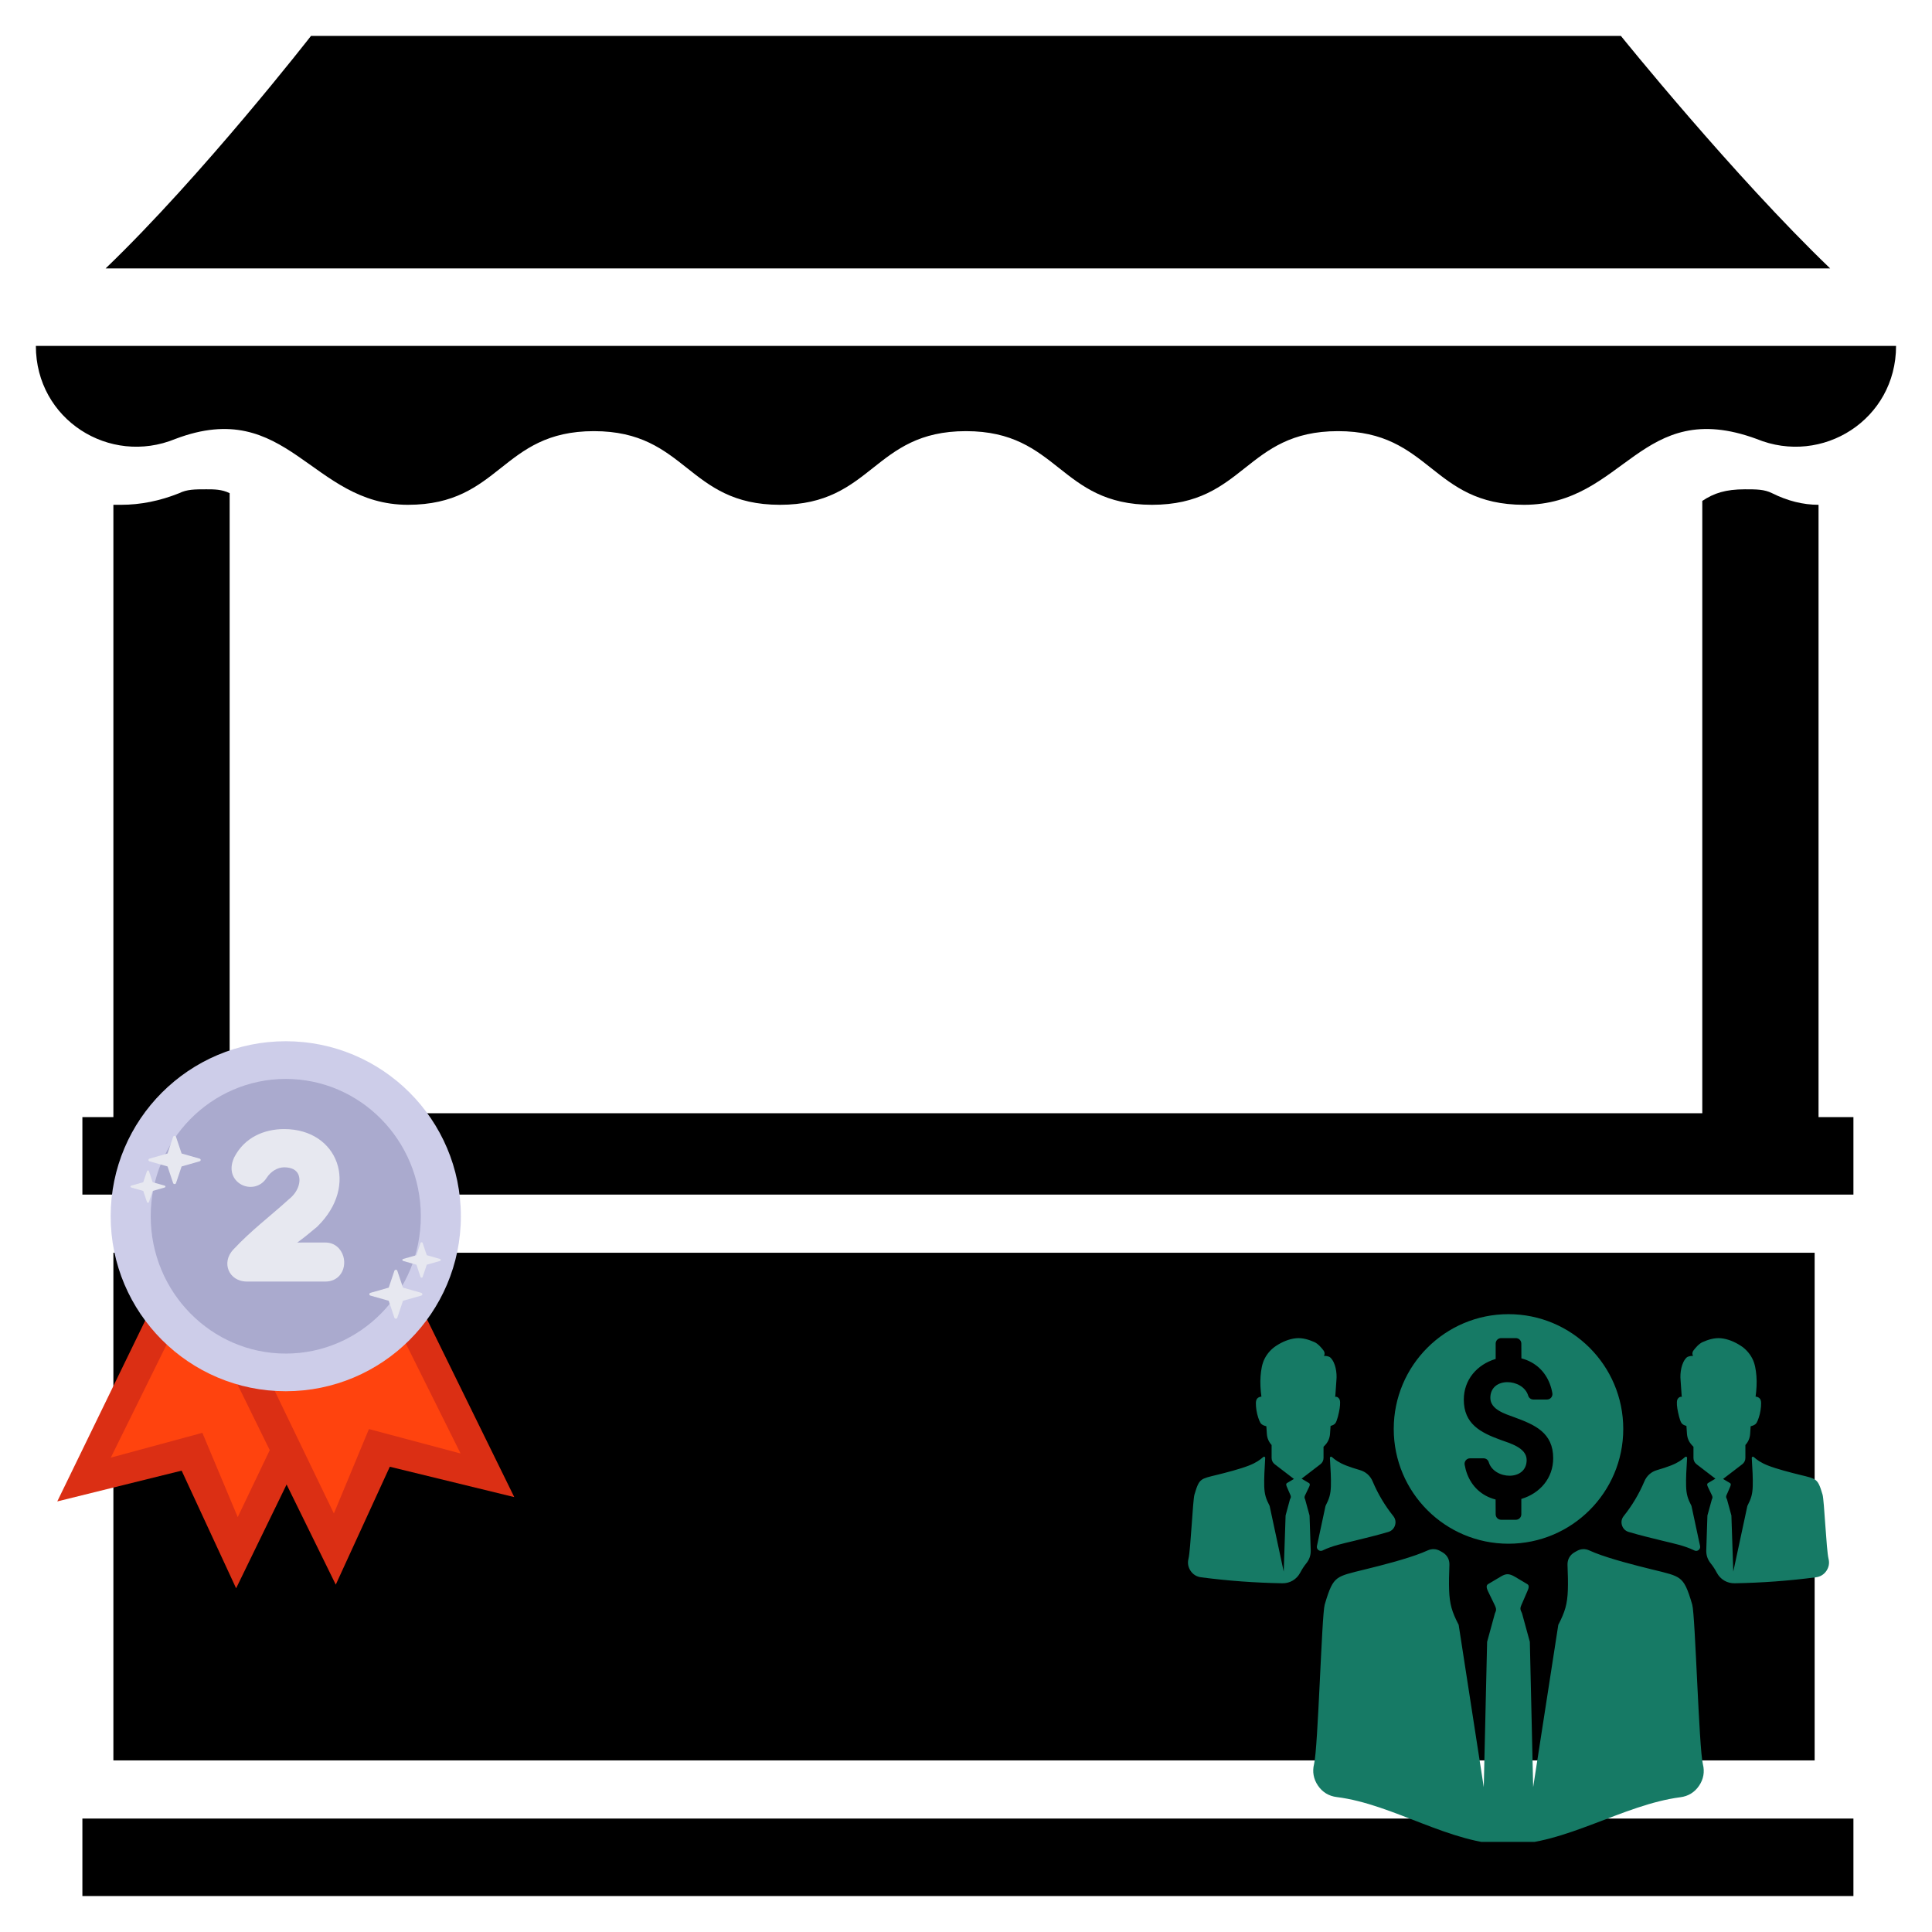
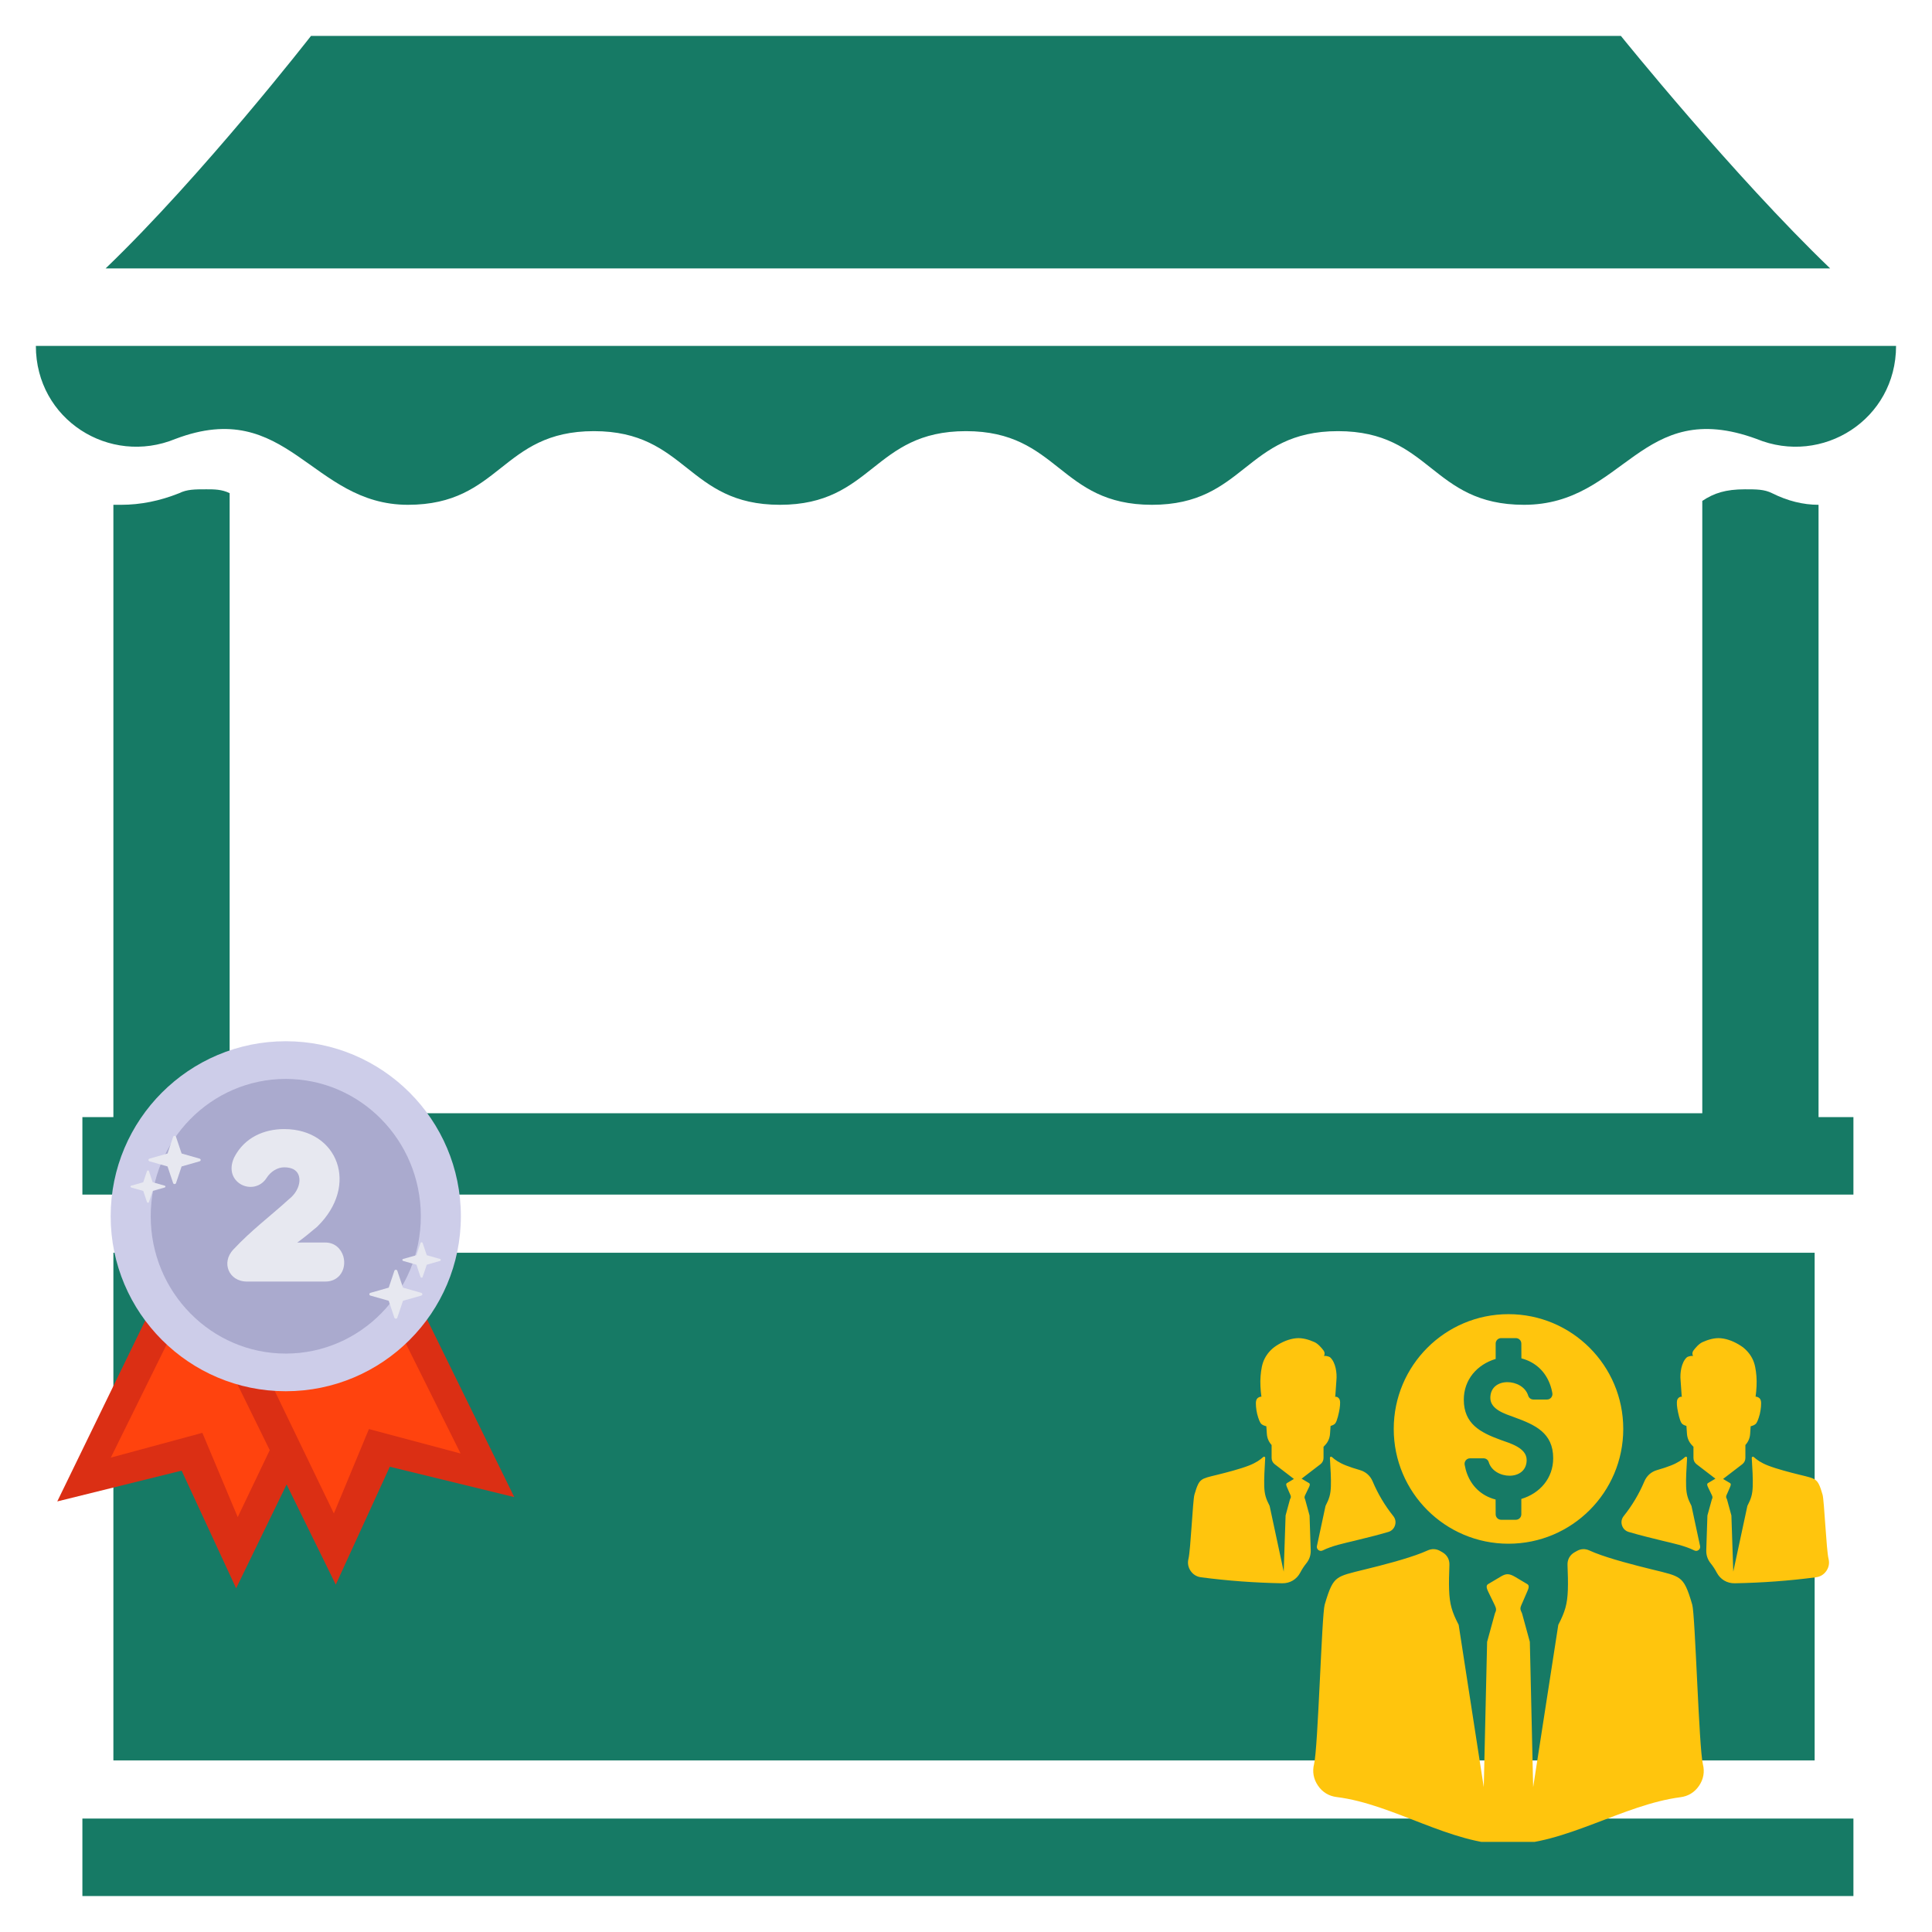
<svg xmlns="http://www.w3.org/2000/svg" width="300" zoomAndPan="magnify" viewBox="0 0 224.88 225" height="300" preserveAspectRatio="xMidYMid meet" version="1.0">
  <defs>
-     <clipPath id="3995cd8f81">
+     <clipPath id="b8cba956bb">
      <path d="M 4.117 40 L 220.754 40 L 220.754 59 L 4.117 59 Z M 4.117 40 " clip-rule="nonzero" />
    </clipPath>
-     <clipPath id="7facb72fa4">
+     <clipPath id="6707faa3a4">
      <path d="M 12 4.18 L 214 4.18 L 214 32 L 12 32 Z M 12 4.18 " clip-rule="nonzero" />
    </clipPath>
-     <clipPath id="d92f62608b">
+     <clipPath id="b4c18ca642">
      <path d="M 9 211 L 216 211 L 216 220.812 L 9 220.812 Z M 9 211 " clip-rule="nonzero" />
    </clipPath>
-     <clipPath id="ab94ca5839">
+     <clipPath id="8fd7e41fa5">
      <path d="M 6.605 145 L 42 145 L 42 184.98 L 6.605 184.98 Z M 6.605 145 " clip-rule="nonzero" />
    </clipPath>
-     <clipPath id="c5d0f27f37">
+     <clipPath id="44cab45383">
      <path d="M 24 145 L 59.828 145 L 59.828 184.98 L 24 184.98 Z M 24 145 " clip-rule="nonzero" />
    </clipPath>
-     <clipPath id="4fd4abe3f1">
+     <clipPath id="2e0b483a33">
      <path d="M 12 121.262 L 54 121.262 L 54 163 L 12 163 Z M 12 121.262 " clip-rule="nonzero" />
    </clipPath>
-     <clipPath id="f625ccad0d">
+     <clipPath id="9ed8ff437b">
      <path d="M 138.223 153.043 L 213 153.043 L 213 214.508 L 138.223 214.508 Z M 138.223 153.043 " clip-rule="nonzero" />
    </clipPath>
  </defs>
-   <path fill="#000000" d="M 23.977 56.984 C 22.621 56.984 21.719 56.984 20.816 57.434 C 18.559 58.336 16.305 58.789 14.047 58.789 C 13.594 58.789 13.594 58.789 13.145 58.789 L 13.145 130.098 L 9.535 130.098 L 9.535 139.125 L 215.789 139.125 L 215.789 130.098 L 211.727 130.098 L 211.727 58.789 C 209.922 58.789 208.117 58.336 206.309 57.434 C 205.406 56.984 204.504 56.984 203.152 56.984 C 200.895 56.984 199.539 57.434 198.188 58.336 L 198.188 129.645 L 26.684 129.645 L 26.684 57.434 C 25.781 56.984 24.879 56.984 23.977 56.984 Z M 23.977 56.984 " fill-opacity="1" fill-rule="nonzero" />
-   <g clip-path="url(#3995cd8f81)">
-     <path fill="#000000" d="M 4.117 40.285 C 4.117 48.859 12.691 54.273 20.367 51.117 C 33.453 46.152 36.16 58.789 47.445 58.789 C 58.277 58.789 58.277 50.211 69.109 50.211 C 79.941 50.211 79.941 58.789 90.773 58.789 C 101.602 58.789 101.602 50.211 112.434 50.211 C 123.266 50.211 123.266 58.789 134.098 58.789 C 144.93 58.789 144.93 50.211 155.762 50.211 C 166.594 50.211 166.594 58.789 177.426 58.789 C 189.16 58.789 190.965 46.152 204.504 51.117 C 212.176 54.273 220.754 48.859 220.754 40.285 Z M 4.117 40.285 " fill-opacity="1" fill-rule="nonzero" />
+   <path fill="#167a65" d="M 23.977 56.984 C 22.621 56.984 21.719 56.984 20.816 57.434 C 18.559 58.336 16.305 58.789 14.047 58.789 C 13.594 58.789 13.594 58.789 13.145 58.789 L 13.145 130.098 L 9.535 130.098 L 9.535 139.125 L 215.789 139.125 L 215.789 130.098 L 211.727 130.098 L 211.727 58.789 C 209.922 58.789 208.117 58.336 206.309 57.434 C 205.406 56.984 204.504 56.984 203.152 56.984 C 200.895 56.984 199.539 57.434 198.188 58.336 L 198.188 129.645 L 26.684 129.645 L 26.684 57.434 C 25.781 56.984 24.879 56.984 23.977 56.984 Z M 23.977 56.984 " fill-opacity="1" fill-rule="nonzero" />
+   <g clip-path="url(#b8cba956bb)">
+     <path fill="#167a65" d="M 4.117 40.285 C 4.117 48.859 12.691 54.273 20.367 51.117 C 33.453 46.152 36.16 58.789 47.445 58.789 C 58.277 58.789 58.277 50.211 69.109 50.211 C 79.941 50.211 79.941 58.789 90.773 58.789 C 101.602 58.789 101.602 50.211 112.434 50.211 C 123.266 50.211 123.266 58.789 134.098 58.789 C 144.93 58.789 144.93 50.211 155.762 50.211 C 166.594 50.211 166.594 58.789 177.426 58.789 C 189.16 58.789 190.965 46.152 204.504 51.117 C 212.176 54.273 220.754 48.859 220.754 40.285 Z M 4.117 40.285 " fill-opacity="1" fill-rule="nonzero" />
  </g>
-   <g clip-path="url(#7facb72fa4)">
-     <path fill="#000000" d="M 36.16 4.18 C 36.16 4.18 23.523 20.426 12.242 31.258 L 213.078 31.258 C 201.797 20.426 188.707 4.18 188.707 4.18 Z M 36.16 4.18 " fill-opacity="1" fill-rule="nonzero" />
+   <g clip-path="url(#6707faa3a4)">
+     <path fill="#167a65" d="M 36.16 4.18 C 36.16 4.18 23.523 20.426 12.242 31.258 L 213.078 31.258 C 201.797 20.426 188.707 4.18 188.707 4.18 Z M 36.16 4.18 " fill-opacity="1" fill-rule="nonzero" />
  </g>
-   <g clip-path="url(#d92f62608b)">
-     <path fill="#000000" d="M 9.535 211.785 L 215.789 211.785 L 215.789 220.812 L 9.535 220.812 Z M 9.535 211.785 " fill-opacity="1" fill-rule="nonzero" />
+   <g clip-path="url(#b4c18ca642)">
+     <path fill="#167a65" d="M 9.535 211.785 L 215.789 211.785 L 215.789 220.812 L 9.535 220.812 Z M 9.535 211.785 " fill-opacity="1" fill-rule="nonzero" />
  </g>
-   <path fill="#000000" d="M 13.145 145.895 L 211.273 145.895 L 211.273 205.016 L 13.145 205.016 Z M 13.145 145.895 " fill-opacity="1" fill-rule="nonzero" />
-   <g clip-path="url(#ab94ca5839)">
+   <path fill="#167a65" d="M 13.145 145.895 L 211.273 145.895 L 211.273 205.016 L 13.145 205.016 Z M 13.145 145.895 " fill-opacity="1" fill-rule="nonzero" />
+   <g clip-path="url(#8fd7e41fa5)">
    <path fill="#db2f14" d="M 20.695 145.887 L 41.523 156.008 L 27.438 184.973 L 21.094 171.27 L 6.609 174.855 L 20.695 145.887 " fill-opacity="1" fill-rule="evenodd" />
  </g>
  <path fill="#ff430e" d="M 23.746 147.656 L 38.266 154.43 L 27.625 176.684 L 23.508 166.867 L 12.844 169.754 L 23.746 147.656 " fill-opacity="1" fill-rule="evenodd" />
-   <g clip-path="url(#c5d0f27f37)">
+   <g clip-path="url(#44cab45383)">
    <path fill="#db2f14" d="M 45.641 145.438 L 24.848 155.629 L 39.043 184.547 L 45.336 170.816 L 59.832 174.352 L 45.641 145.438 " fill-opacity="1" fill-rule="evenodd" />
  </g>
  <path fill="#ff430e" d="M 42.598 147.215 L 28.102 154.043 L 38.824 176.258 L 42.906 166.426 L 53.578 169.273 L 42.598 147.215 " fill-opacity="1" fill-rule="evenodd" />
-   <g clip-path="url(#4fd4abe3f1)">
+   <g clip-path="url(#2e0b483a33)">
    <path fill="#cdcde9" d="M 33.219 121.262 C 44.477 121.262 53.613 130.395 53.613 141.645 C 53.613 152.891 44.477 162.023 33.219 162.023 C 21.965 162.023 12.828 152.891 12.828 141.645 C 12.828 130.395 21.965 121.262 33.219 121.262 " fill-opacity="1" fill-rule="evenodd" />
  </g>
  <path fill="#aaaace" d="M 33.219 125.652 C 41.902 125.652 48.949 132.816 48.949 141.645 C 48.949 150.469 41.902 157.637 33.219 157.637 C 24.539 157.637 17.492 150.469 17.492 141.645 C 17.492 132.816 24.539 125.652 33.219 125.652 " fill-opacity="1" fill-rule="evenodd" />
  <path fill="#e7e8f0" d="M 20.102 132.395 C 20.125 132.328 20.191 132.281 20.27 132.281 C 20.348 132.281 20.418 132.328 20.438 132.395 L 21.09 134.336 L 23.188 134.934 C 23.262 134.953 23.312 135.016 23.312 135.09 C 23.312 135.16 23.262 135.223 23.188 135.246 L 21.09 135.844 L 20.438 137.781 C 20.418 137.852 20.348 137.898 20.27 137.898 C 20.191 137.898 20.125 137.852 20.102 137.781 L 19.453 135.844 L 17.352 135.246 C 17.277 135.223 17.227 135.16 17.227 135.09 C 17.227 135.016 17.277 134.953 17.352 134.934 L 19.453 134.336 L 20.102 132.395 " fill-opacity="1" fill-rule="evenodd" />
  <path fill="#e7e8f0" d="M 45.871 147.992 C 45.895 147.922 45.961 147.875 46.039 147.875 C 46.121 147.875 46.188 147.922 46.211 147.992 L 46.871 149.957 L 49.004 150.566 C 49.078 150.586 49.129 150.652 49.129 150.723 C 49.129 150.797 49.078 150.859 49.004 150.883 L 46.871 151.488 L 46.211 153.457 C 46.188 153.527 46.121 153.574 46.039 153.574 C 45.961 153.574 45.895 153.527 45.871 153.457 L 45.211 151.488 L 43.078 150.883 C 43.004 150.859 42.953 150.797 42.953 150.723 C 42.953 150.652 43.004 150.586 43.078 150.566 L 45.211 149.957 L 45.871 147.992 " fill-opacity="1" fill-rule="evenodd" />
-   <path fill="#e7e8f0" d="M 17.059 136.383 C 17.074 136.336 17.117 136.305 17.172 136.305 C 17.223 136.305 17.27 136.336 17.285 136.383 L 17.719 137.684 L 19.129 138.082 C 19.18 138.098 19.211 138.141 19.211 138.188 C 19.211 138.238 19.18 138.277 19.129 138.293 L 17.719 138.695 L 17.285 139.996 C 17.27 140.043 17.223 140.074 17.172 140.074 C 17.117 140.074 17.074 140.043 17.059 139.996 L 16.621 138.695 L 15.211 138.293 C 15.164 138.277 15.129 138.238 15.129 138.188 C 15.129 138.141 15.164 138.098 15.211 138.082 L 16.621 137.684 L 17.059 136.383 " fill-opacity="1" fill-rule="evenodd" />
+   <path fill="#e7e8f0" d="M 17.059 136.383 C 17.074 136.336 17.117 136.305 17.172 136.305 C 17.223 136.305 17.27 136.336 17.285 136.383 L 17.719 137.684 L 19.129 138.086 C 19.18 138.098 19.211 138.141 19.211 138.188 C 19.211 138.238 19.18 138.277 19.129 138.293 L 17.719 138.695 L 17.285 139.996 C 17.27 140.043 17.223 140.074 17.172 140.074 C 17.117 140.074 17.074 140.043 17.059 139.996 L 16.621 138.695 L 15.211 138.293 C 15.164 138.277 15.129 138.238 15.129 138.188 C 15.129 138.141 15.164 138.098 15.211 138.086 L 16.621 137.684 L 17.059 136.383 " fill-opacity="1" fill-rule="evenodd" />
  <path fill="#e7e8f0" d="M 48.914 144.75 C 48.93 144.703 48.98 144.668 49.039 144.668 C 49.094 144.668 49.145 144.703 49.16 144.75 L 49.641 146.18 L 51.184 146.617 C 51.238 146.633 51.277 146.68 51.277 146.734 C 51.277 146.785 51.238 146.832 51.184 146.848 L 49.641 147.289 L 49.16 148.715 C 49.145 148.766 49.094 148.801 49.039 148.801 C 48.98 148.801 48.93 148.766 48.914 148.715 L 48.438 147.289 L 46.891 146.848 C 46.836 146.832 46.797 146.785 46.797 146.734 C 46.797 146.68 46.836 146.633 46.891 146.617 L 48.438 146.18 L 48.914 144.75 " fill-opacity="1" fill-rule="evenodd" />
  <path fill="#e7e8f0" d="M 27.129 145.504 C 26.375 146.293 26.27 147.223 26.57 147.945 C 26.875 148.676 27.617 149.25 28.715 149.25 L 37.824 149.25 C 38.57 149.25 39.113 148.961 39.477 148.555 C 40.004 147.969 40.152 147.082 39.922 146.309 C 39.656 145.426 38.926 144.703 37.824 144.703 L 35.102 144.703 C 34.922 144.703 34.738 144.707 34.551 144.715 C 35.266 144.195 35.984 143.621 36.836 142.898 C 36.852 142.887 36.863 142.875 36.875 142.863 C 39.367 140.438 39.938 137.609 39.168 135.406 C 38.383 133.16 36.199 131.492 33.035 131.492 C 30.715 131.492 28.414 132.449 27.215 134.789 C 27.207 134.801 27.203 134.816 27.195 134.828 C 26.508 136.375 27.16 137.488 28.066 137.965 C 29 138.457 30.289 138.285 31 137.164 C 31.469 136.43 32.262 135.945 33.035 135.945 C 33.906 135.945 34.465 136.258 34.688 136.781 C 35.059 137.652 34.594 138.875 33.598 139.652 C 33.582 139.664 33.57 139.676 33.555 139.691 C 31.262 141.77 29.254 143.238 27.129 145.504 " fill-opacity="1" fill-rule="nonzero" />
-   <g clip-path="url(#f625ccad0d)">
-     <path fill="#167a65" d="M 176.375 183.633 L 177.812 184.488 C 178.094 184.656 177.941 185.027 177.812 185.324 L 177.234 186.66 C 177.098 186.98 176.922 187.262 177.059 187.578 L 177.199 187.902 L 178.105 191.211 L 178.492 208.125 L 181.418 189.23 C 182.203 187.711 182.473 186.816 182.531 185.164 C 182.559 184.348 182.539 183.348 182.492 182.254 C 182.465 181.629 182.77 181.082 183.316 180.777 C 183.395 180.73 183.473 180.684 183.555 180.641 C 184.023 180.363 184.547 180.34 185.039 180.566 C 185.238 180.656 185.453 180.746 185.684 180.84 C 187.516 181.566 190.402 182.301 192.262 182.758 C 194.121 183.211 194.949 183.391 195.535 183.828 C 196.121 184.266 196.465 184.965 197.02 186.887 C 197.367 188.086 197.797 203.609 198.258 205.461 C 198.484 206.355 198.328 207.211 197.809 207.973 C 197.293 208.73 196.555 209.188 195.637 209.305 C 188.922 210.18 182.203 214.832 175.488 214.812 C 168.863 214.789 162.238 210.109 155.617 209.285 C 154.699 209.172 153.953 208.719 153.434 207.957 C 152.91 207.191 152.754 206.332 152.977 205.438 C 153.438 203.594 153.867 188.078 154.211 186.887 C 154.77 184.965 155.109 184.27 155.695 183.828 C 156.281 183.395 157.113 183.215 158.969 182.758 C 160.828 182.305 163.715 181.566 165.547 180.84 C 165.781 180.746 165.996 180.656 166.195 180.566 C 166.688 180.34 167.211 180.363 167.68 180.637 C 167.758 180.684 167.84 180.727 167.918 180.773 C 168.461 181.078 168.766 181.625 168.738 182.25 C 168.695 183.348 168.672 184.348 168.703 185.164 C 168.762 186.82 169.027 187.711 169.816 189.23 L 172.738 208.125 L 173.129 191.211 L 174.035 187.902 L 174.117 187.703 C 174.258 187.383 174.094 187.098 173.945 186.785 L 173.238 185.328 C 173.098 185.031 172.961 184.656 173.238 184.488 L 174.777 183.574 C 175.332 183.254 175.691 183.234 176.375 183.633 Z M 175.617 153.047 C 183 153.047 188.984 159.031 188.984 166.414 C 188.984 173.797 183 179.781 175.617 179.781 C 168.234 179.781 162.254 173.797 162.254 166.414 C 162.254 159.031 168.234 153.047 175.617 153.047 Z M 196.34 166.066 L 196.328 166.062 C 196.148 166.008 196 165.945 195.887 165.855 C 195.773 165.762 195.699 165.641 195.613 165.402 C 195.527 165.164 195.434 164.805 195.367 164.484 C 195.297 164.164 195.254 163.879 195.234 163.633 C 195.219 163.387 195.223 163.176 195.277 163.012 C 195.336 162.848 195.492 162.719 195.602 162.684 C 195.711 162.652 195.77 162.672 195.816 162.66 C 195.863 162.645 195.793 162.621 195.789 162.594 L 195.66 160.746 C 195.574 159.898 195.754 158.664 196.375 158.086 C 196.523 157.949 197.023 157.859 197.113 157.934 C 197.023 157.762 196.98 157.52 197.172 157.262 C 197.363 157.004 197.789 156.492 198.219 156.301 C 198.887 156.004 199.633 155.781 200.355 155.852 C 201.176 155.93 201.977 156.277 202.668 156.727 C 203.227 157.086 203.699 157.609 204.004 158.199 C 204.328 158.824 204.426 159.508 204.492 160.258 C 204.555 161.004 204.5 161.902 204.395 162.652 C 204.477 162.656 204.551 162.672 204.625 162.699 C 204.777 162.758 204.922 162.863 204.988 163.059 C 205.055 163.25 205.047 163.539 205.023 163.82 C 204.996 164.105 204.957 164.391 204.887 164.676 C 204.816 164.957 204.723 165.246 204.637 165.449 C 204.551 165.656 204.477 165.777 204.363 165.867 C 204.219 165.984 204 166.059 203.82 166.105 L 203.762 166.973 C 203.73 167.48 203.547 167.91 203.207 168.285 L 203.207 169.789 C 203.207 170.086 203.078 170.344 202.84 170.527 L 200.609 172.238 L 201.418 172.719 C 201.574 172.812 201.488 173.023 201.418 173.188 L 201.094 173.938 C 201.012 174.117 200.914 174.277 200.992 174.453 L 201.07 174.633 L 201.578 176.492 L 201.797 183.031 L 203.438 175.379 C 203.879 174.527 204.031 174.027 204.062 173.098 C 204.094 172.246 204.027 171.031 203.949 169.785 C 203.949 169.73 203.977 169.68 204.027 169.656 C 204.074 169.633 204.133 169.641 204.172 169.676 C 204.547 170.008 204.992 170.34 205.832 170.672 C 206.859 171.078 208.48 171.492 209.523 171.75 C 210.566 172.004 211.035 172.105 211.363 172.352 C 211.691 172.594 211.883 172.988 212.195 174.066 C 212.391 174.738 212.633 180.496 212.891 181.535 C 213.016 182.039 212.93 182.516 212.641 182.945 C 212.348 183.371 211.934 183.625 211.418 183.691 C 208.273 184.102 205.125 184.332 201.977 184.387 C 201.074 184.406 200.293 183.941 199.871 183.145 C 199.672 182.766 199.441 182.406 199.172 182.074 C 198.805 181.621 198.633 181.109 198.652 180.527 L 198.785 176.492 L 199.297 174.637 L 199.344 174.523 C 199.422 174.344 199.332 174.184 199.246 174.012 L 198.852 173.191 C 198.77 173.027 198.695 172.812 198.852 172.719 L 199.715 172.207 L 197.527 170.527 C 197.289 170.344 197.16 170.086 197.16 169.789 L 197.16 168.492 L 196.996 168.32 C 196.633 167.938 196.438 167.492 196.402 166.965 Z M 198.852 172.719 Z M 154.898 166.066 L 154.91 166.062 C 155.09 166.008 155.238 165.945 155.352 165.855 C 155.465 165.762 155.539 165.641 155.621 165.402 C 155.711 165.164 155.805 164.805 155.871 164.484 C 155.941 164.164 155.984 163.879 156 163.633 C 156.02 163.387 156.016 163.176 155.957 163.012 C 155.902 162.848 155.742 162.719 155.637 162.684 C 155.527 162.652 155.469 162.672 155.422 162.66 C 155.375 162.645 155.445 162.621 155.449 162.594 L 155.578 160.746 C 155.664 159.898 155.484 158.664 154.859 158.086 C 154.715 157.949 154.215 157.859 154.125 157.934 C 154.215 157.762 154.258 157.52 154.066 157.262 C 153.875 157.004 153.449 156.492 153.02 156.301 C 152.352 156.004 151.605 155.781 150.883 155.852 C 150.062 155.93 149.262 156.277 148.57 156.727 C 148.012 157.086 147.539 157.609 147.234 158.199 C 146.91 158.824 146.812 159.508 146.746 160.258 C 146.684 161.004 146.738 161.902 146.844 162.652 C 146.762 162.656 146.688 162.672 146.613 162.699 C 146.457 162.758 146.316 162.863 146.25 163.059 C 146.184 163.25 146.191 163.539 146.215 163.82 C 146.242 164.105 146.281 164.391 146.352 164.676 C 146.422 164.957 146.516 165.246 146.602 165.449 C 146.688 165.656 146.762 165.777 146.875 165.867 C 147.02 165.984 147.238 166.059 147.418 166.105 L 147.477 166.973 C 147.508 167.48 147.691 167.91 148.031 168.285 L 148.031 169.789 C 148.031 170.086 148.16 170.344 148.398 170.527 L 150.629 172.238 L 149.82 172.719 C 149.664 172.812 149.75 173.023 149.82 173.188 L 150.145 173.938 C 150.223 174.117 150.32 174.277 150.246 174.453 L 150.164 174.633 L 149.66 176.492 L 149.441 183.031 L 147.801 175.379 C 147.359 174.527 147.207 174.027 147.172 173.098 C 147.145 172.246 147.211 171.031 147.285 169.785 C 147.289 169.73 147.262 169.68 147.211 169.656 C 147.164 169.633 147.105 169.641 147.066 169.676 C 146.691 170.008 146.246 170.34 145.402 170.672 C 144.375 171.078 142.758 171.492 141.715 171.75 C 140.672 172.004 140.203 172.105 139.875 172.352 C 139.547 172.594 139.355 172.988 139.043 174.066 C 138.848 174.738 138.605 180.496 138.348 181.535 C 138.223 182.039 138.309 182.516 138.598 182.945 C 138.891 183.371 139.305 183.625 139.82 183.691 C 142.965 184.102 146.113 184.332 149.262 184.387 C 150.164 184.406 150.945 183.941 151.367 183.145 C 151.566 182.766 151.797 182.406 152.066 182.074 C 152.434 181.621 152.605 181.109 152.586 180.527 L 152.449 176.492 L 151.941 174.637 L 151.895 174.523 C 151.816 174.344 151.906 174.184 151.992 174.012 L 152.387 173.191 C 152.469 173.027 152.543 172.812 152.387 172.719 L 151.523 172.207 L 153.711 170.527 C 153.949 170.344 154.078 170.086 154.078 169.789 L 154.078 168.492 L 154.242 168.32 C 154.605 167.938 154.801 167.492 154.836 166.965 Z M 158.297 171.199 C 157.719 171.031 157.156 170.852 156.707 170.672 C 155.863 170.34 155.418 170.008 155.043 169.676 C 155.004 169.641 154.945 169.633 154.898 169.656 C 154.848 169.68 154.82 169.73 154.82 169.785 C 154.898 171.031 154.965 172.246 154.934 173.102 C 154.902 174.027 154.75 174.527 154.309 175.383 L 153.309 180.051 C 153.27 180.23 153.336 180.402 153.48 180.516 C 153.625 180.629 153.809 180.648 153.973 180.566 C 155.113 180.004 156.434 179.742 157.648 179.445 C 158.922 179.133 160.293 178.801 161.621 178.41 C 162.004 178.297 162.281 178.023 162.402 177.641 C 162.523 177.262 162.453 176.875 162.203 176.562 C 161.227 175.344 160.418 173.988 159.801 172.531 C 159.52 171.859 158.996 171.398 158.297 171.199 Z M 192.941 171.199 C 193.52 171.031 194.082 170.852 194.531 170.672 C 195.375 170.34 195.82 170.008 196.195 169.676 C 196.234 169.641 196.293 169.633 196.34 169.656 C 196.391 169.68 196.418 169.73 196.418 169.785 C 196.34 171.031 196.273 172.246 196.305 173.102 C 196.336 174.027 196.488 174.527 196.93 175.383 L 197.93 180.051 C 197.969 180.23 197.902 180.402 197.758 180.516 C 197.613 180.629 197.43 180.648 197.266 180.566 C 196.125 180.004 194.805 179.742 193.59 179.445 C 192.316 179.133 190.941 178.801 189.617 178.41 C 189.234 178.297 188.957 178.023 188.836 177.641 C 188.715 177.262 188.785 176.875 189.035 176.562 C 190.012 175.344 190.82 173.988 191.438 172.531 C 191.719 171.859 192.242 171.398 192.941 171.199 Z M 170.414 163.004 C 170.414 160.684 171.949 158.914 174.125 158.262 L 174.125 156.469 C 174.125 156.121 174.41 155.836 174.758 155.836 L 176.48 155.836 C 176.828 155.836 177.113 156.121 177.113 156.469 L 177.121 158.195 C 177.535 158.301 177.934 158.457 178.305 158.664 C 179.664 159.422 180.465 160.734 180.727 162.25 C 180.758 162.438 180.707 162.617 180.586 162.766 C 180.461 162.91 180.293 162.988 180.102 162.988 L 178.523 162.988 C 178.238 162.988 177.996 162.809 177.914 162.539 C 177.297 160.5 173.504 160.297 173.504 162.797 C 173.504 164.16 175.242 164.664 176.281 165.047 C 178.688 165.926 180.824 166.848 180.824 169.824 C 180.824 172.145 179.289 173.914 177.113 174.566 L 177.113 176.355 C 177.113 176.707 176.828 176.992 176.48 176.992 L 174.758 176.992 C 174.41 176.992 174.125 176.707 174.125 176.355 L 174.117 174.633 C 173.703 174.527 173.305 174.371 172.93 174.164 C 171.57 173.406 170.773 172.094 170.512 170.578 C 170.48 170.391 170.531 170.211 170.652 170.062 C 170.777 169.918 170.945 169.836 171.137 169.836 L 172.715 169.836 C 173 169.836 173.242 170.016 173.32 170.289 C 173.938 172.328 177.734 172.531 177.734 170.031 C 177.734 168.586 175.738 168.07 174.652 167.672 C 172.344 166.824 170.414 165.824 170.414 163.004 Z M 170.414 163.004 " fill-opacity="1" fill-rule="evenodd" />
+   <g clip-path="url(#9ed8ff437b)">
+     <path fill="#ffc50d" d="M 176.375 183.633 L 177.812 184.488 C 178.094 184.656 177.941 185.027 177.812 185.324 L 177.234 186.66 C 177.098 186.98 176.922 187.262 177.059 187.578 L 177.199 187.902 L 178.105 191.211 L 178.492 208.125 L 181.418 189.23 C 182.203 187.711 182.473 186.816 182.531 185.164 C 182.559 184.348 182.539 183.348 182.492 182.254 C 182.465 181.629 182.77 181.082 183.316 180.777 C 183.395 180.73 183.473 180.684 183.555 180.641 C 184.023 180.363 184.547 180.34 185.039 180.566 C 185.238 180.656 185.453 180.746 185.684 180.84 C 187.516 181.566 190.402 182.301 192.262 182.758 C 194.121 183.211 194.949 183.391 195.535 183.828 C 196.121 184.266 196.465 184.965 197.02 186.887 C 197.367 188.086 197.797 203.609 198.258 205.461 C 198.484 206.355 198.328 207.211 197.809 207.973 C 197.293 208.73 196.555 209.188 195.637 209.305 C 188.922 210.18 182.203 214.832 175.488 214.812 C 168.863 214.789 162.238 210.109 155.617 209.285 C 154.699 209.172 153.953 208.719 153.434 207.957 C 152.91 207.191 152.754 206.332 152.977 205.438 C 153.438 203.594 153.867 188.078 154.211 186.887 C 154.77 184.965 155.109 184.27 155.695 183.828 C 156.281 183.395 157.113 183.215 158.969 182.758 C 160.828 182.305 163.715 181.566 165.547 180.84 C 165.781 180.746 165.996 180.656 166.195 180.566 C 166.688 180.34 167.211 180.363 167.68 180.637 C 167.758 180.684 167.84 180.727 167.918 180.773 C 168.461 181.078 168.766 181.625 168.738 182.25 C 168.695 183.348 168.672 184.348 168.703 185.164 C 168.762 186.82 169.027 187.711 169.816 189.23 L 172.738 208.125 L 173.129 191.211 L 174.035 187.902 L 174.117 187.703 C 174.258 187.383 174.094 187.098 173.945 186.785 L 173.238 185.328 C 173.098 185.031 172.961 184.656 173.238 184.488 L 174.777 183.574 C 175.332 183.254 175.691 183.234 176.375 183.633 Z M 175.617 153.047 C 183 153.047 188.984 159.031 188.984 166.414 C 188.984 173.797 183 179.781 175.617 179.781 C 168.234 179.781 162.254 173.797 162.254 166.414 C 162.254 159.031 168.234 153.047 175.617 153.047 Z M 196.34 166.066 L 196.328 166.062 C 196.148 166.008 196 165.945 195.887 165.855 C 195.773 165.762 195.699 165.641 195.613 165.402 C 195.527 165.164 195.434 164.805 195.367 164.484 C 195.297 164.164 195.254 163.879 195.234 163.633 C 195.219 163.387 195.223 163.176 195.277 163.012 C 195.336 162.848 195.492 162.719 195.602 162.684 C 195.711 162.652 195.77 162.672 195.816 162.66 C 195.863 162.645 195.793 162.621 195.789 162.594 L 195.66 160.746 C 195.574 159.898 195.754 158.664 196.375 158.086 C 196.523 157.949 197.023 157.859 197.113 157.934 C 197.023 157.762 196.98 157.52 197.172 157.262 C 197.363 157.004 197.789 156.492 198.219 156.301 C 198.887 156.004 199.633 155.781 200.355 155.852 C 201.176 155.93 201.977 156.277 202.668 156.727 C 203.227 157.086 203.699 157.609 204.004 158.199 C 204.328 158.824 204.426 159.508 204.492 160.258 C 204.555 161.004 204.5 161.902 204.395 162.652 C 204.477 162.656 204.551 162.672 204.625 162.699 C 204.777 162.758 204.922 162.863 204.988 163.059 C 205.055 163.25 205.047 163.539 205.023 163.82 C 204.996 164.105 204.957 164.391 204.887 164.676 C 204.816 164.957 204.723 165.246 204.637 165.449 C 204.551 165.656 204.477 165.777 204.363 165.867 C 204.219 165.984 204 166.059 203.82 166.105 L 203.762 166.973 C 203.73 167.48 203.547 167.91 203.207 168.285 L 203.207 169.789 C 203.207 170.086 203.078 170.344 202.84 170.527 L 200.609 172.238 L 201.418 172.719 C 201.574 172.812 201.488 173.023 201.418 173.188 L 201.094 173.938 C 201.012 174.117 200.914 174.277 200.992 174.453 L 201.07 174.633 L 201.578 176.492 L 201.797 183.031 L 203.438 175.379 C 203.879 174.527 204.031 174.027 204.062 173.098 C 204.094 172.246 204.027 171.031 203.949 169.785 C 203.949 169.73 203.977 169.68 204.027 169.656 C 204.074 169.633 204.133 169.641 204.172 169.676 C 204.547 170.008 204.992 170.34 205.832 170.672 C 206.859 171.078 208.48 171.492 209.523 171.75 C 210.566 172.004 211.035 172.105 211.363 172.352 C 211.691 172.594 211.883 172.988 212.195 174.066 C 212.391 174.738 212.633 180.496 212.891 181.535 C 213.016 182.039 212.93 182.516 212.641 182.945 C 212.348 183.371 211.934 183.625 211.418 183.691 C 208.273 184.102 205.125 184.332 201.977 184.387 C 201.074 184.406 200.293 183.941 199.871 183.145 C 199.672 182.766 199.441 182.406 199.172 182.074 C 198.805 181.621 198.633 181.109 198.652 180.527 L 198.785 176.492 L 199.297 174.637 L 199.344 174.523 C 199.422 174.344 199.332 174.184 199.246 174.012 L 198.852 173.191 C 198.77 173.027 198.695 172.812 198.852 172.719 L 199.715 172.207 L 197.527 170.527 C 197.289 170.344 197.16 170.086 197.16 169.789 L 197.16 168.492 L 196.996 168.32 C 196.633 167.938 196.438 167.492 196.402 166.965 Z M 198.852 172.719 Z M 154.898 166.066 L 154.91 166.062 C 155.09 166.008 155.238 165.945 155.352 165.855 C 155.465 165.762 155.539 165.641 155.621 165.402 C 155.711 165.164 155.805 164.805 155.871 164.484 C 155.941 164.164 155.984 163.879 156 163.633 C 156.02 163.387 156.016 163.176 155.957 163.012 C 155.902 162.848 155.742 162.719 155.637 162.684 C 155.527 162.652 155.469 162.672 155.422 162.66 C 155.375 162.645 155.445 162.621 155.449 162.594 L 155.578 160.746 C 155.664 159.898 155.484 158.664 154.859 158.086 C 154.715 157.949 154.215 157.859 154.125 157.934 C 154.215 157.762 154.258 157.52 154.066 157.262 C 153.875 157.004 153.449 156.492 153.02 156.301 C 152.352 156.004 151.605 155.781 150.883 155.852 C 150.062 155.93 149.262 156.277 148.57 156.727 C 148.012 157.086 147.539 157.609 147.234 158.199 C 146.91 158.824 146.812 159.508 146.746 160.258 C 146.684 161.004 146.738 161.902 146.844 162.652 C 146.762 162.656 146.688 162.672 146.613 162.699 C 146.457 162.758 146.316 162.863 146.25 163.059 C 146.184 163.25 146.191 163.539 146.215 163.82 C 146.242 164.105 146.281 164.391 146.352 164.676 C 146.422 164.957 146.516 165.246 146.602 165.449 C 146.688 165.656 146.762 165.777 146.875 165.867 C 147.02 165.984 147.238 166.059 147.418 166.105 L 147.477 166.973 C 147.508 167.48 147.691 167.91 148.031 168.285 L 148.031 169.789 C 148.031 170.086 148.16 170.344 148.398 170.527 L 150.629 172.238 L 149.82 172.719 C 149.664 172.812 149.75 173.023 149.82 173.188 L 150.145 173.938 C 150.223 174.117 150.32 174.277 150.246 174.453 L 150.164 174.633 L 149.66 176.492 L 149.441 183.031 L 147.801 175.379 C 147.359 174.527 147.207 174.027 147.172 173.098 C 147.145 172.246 147.211 171.031 147.285 169.785 C 147.289 169.73 147.262 169.68 147.211 169.656 C 147.164 169.633 147.105 169.641 147.066 169.676 C 146.691 170.008 146.246 170.34 145.402 170.672 C 144.375 171.078 142.758 171.492 141.715 171.75 C 140.672 172.004 140.203 172.105 139.875 172.352 C 139.547 172.594 139.355 172.988 139.043 174.066 C 138.848 174.738 138.605 180.496 138.348 181.535 C 138.223 182.039 138.309 182.516 138.598 182.945 C 138.891 183.371 139.305 183.625 139.82 183.691 C 142.965 184.102 146.113 184.332 149.262 184.387 C 150.164 184.406 150.945 183.941 151.367 183.145 C 151.566 182.766 151.797 182.406 152.066 182.074 C 152.434 181.621 152.605 181.109 152.586 180.527 L 152.449 176.492 L 151.941 174.637 L 151.895 174.523 C 151.816 174.344 151.906 174.184 151.992 174.012 L 152.387 173.191 C 152.469 173.027 152.543 172.812 152.387 172.719 L 151.523 172.207 L 153.711 170.527 C 153.949 170.344 154.078 170.086 154.078 169.789 L 154.078 168.492 L 154.242 168.32 C 154.605 167.938 154.801 167.492 154.836 166.965 Z M 158.297 171.199 C 157.719 171.031 157.156 170.852 156.707 170.672 C 155.863 170.34 155.418 170.008 155.043 169.676 C 155.004 169.641 154.945 169.633 154.898 169.656 C 154.848 169.68 154.82 169.73 154.82 169.785 C 154.898 171.031 154.965 172.246 154.934 173.102 C 154.902 174.027 154.75 174.527 154.309 175.383 L 153.309 180.051 C 153.27 180.23 153.336 180.402 153.48 180.516 C 153.625 180.629 153.809 180.648 153.973 180.566 C 155.113 180.004 156.434 179.742 157.648 179.445 C 158.922 179.133 160.293 178.801 161.621 178.41 C 162.004 178.297 162.281 178.023 162.402 177.641 C 162.523 177.262 162.453 176.875 162.203 176.562 C 161.227 175.344 160.418 173.988 159.801 172.531 C 159.52 171.859 158.996 171.398 158.297 171.199 Z M 192.941 171.199 C 193.52 171.031 194.082 170.852 194.531 170.672 C 195.375 170.34 195.82 170.008 196.195 169.676 C 196.234 169.641 196.293 169.633 196.34 169.656 C 196.391 169.68 196.418 169.73 196.418 169.785 C 196.34 171.031 196.273 172.246 196.305 173.102 C 196.336 174.027 196.488 174.527 196.93 175.383 L 197.93 180.051 C 197.969 180.23 197.902 180.402 197.758 180.516 C 197.613 180.629 197.43 180.648 197.266 180.566 C 196.125 180.004 194.805 179.742 193.59 179.445 C 192.316 179.133 190.941 178.801 189.617 178.41 C 189.234 178.297 188.957 178.023 188.836 177.641 C 188.715 177.262 188.785 176.875 189.035 176.562 C 190.012 175.344 190.82 173.988 191.438 172.531 C 191.719 171.859 192.242 171.398 192.941 171.199 Z M 170.414 163.004 C 170.414 160.684 171.949 158.914 174.125 158.262 L 174.125 156.469 C 174.125 156.121 174.41 155.836 174.758 155.836 L 176.48 155.836 C 176.828 155.836 177.113 156.121 177.113 156.469 L 177.121 158.195 C 177.535 158.301 177.934 158.457 178.305 158.664 C 179.664 159.422 180.465 160.734 180.727 162.25 C 180.758 162.438 180.707 162.617 180.586 162.766 C 180.461 162.91 180.293 162.988 180.102 162.988 L 178.523 162.988 C 178.238 162.988 177.996 162.809 177.914 162.539 C 177.297 160.5 173.504 160.297 173.504 162.797 C 173.504 164.16 175.242 164.664 176.281 165.047 C 178.688 165.926 180.824 166.848 180.824 169.824 C 180.824 172.145 179.289 173.914 177.113 174.566 L 177.113 176.355 C 177.113 176.707 176.828 176.992 176.48 176.992 L 174.758 176.992 C 174.41 176.992 174.125 176.707 174.125 176.355 L 174.117 174.633 C 173.703 174.527 173.305 174.371 172.93 174.164 C 171.57 173.406 170.773 172.094 170.512 170.578 C 170.48 170.391 170.531 170.211 170.652 170.062 C 170.777 169.918 170.945 169.836 171.137 169.836 L 172.715 169.836 C 173 169.836 173.242 170.016 173.32 170.289 C 173.938 172.328 177.734 172.531 177.734 170.031 C 177.734 168.586 175.738 168.07 174.652 167.672 C 172.344 166.824 170.414 165.824 170.414 163.004 Z M 170.414 163.004 " fill-opacity="1" fill-rule="evenodd" />
  </g>
</svg>
